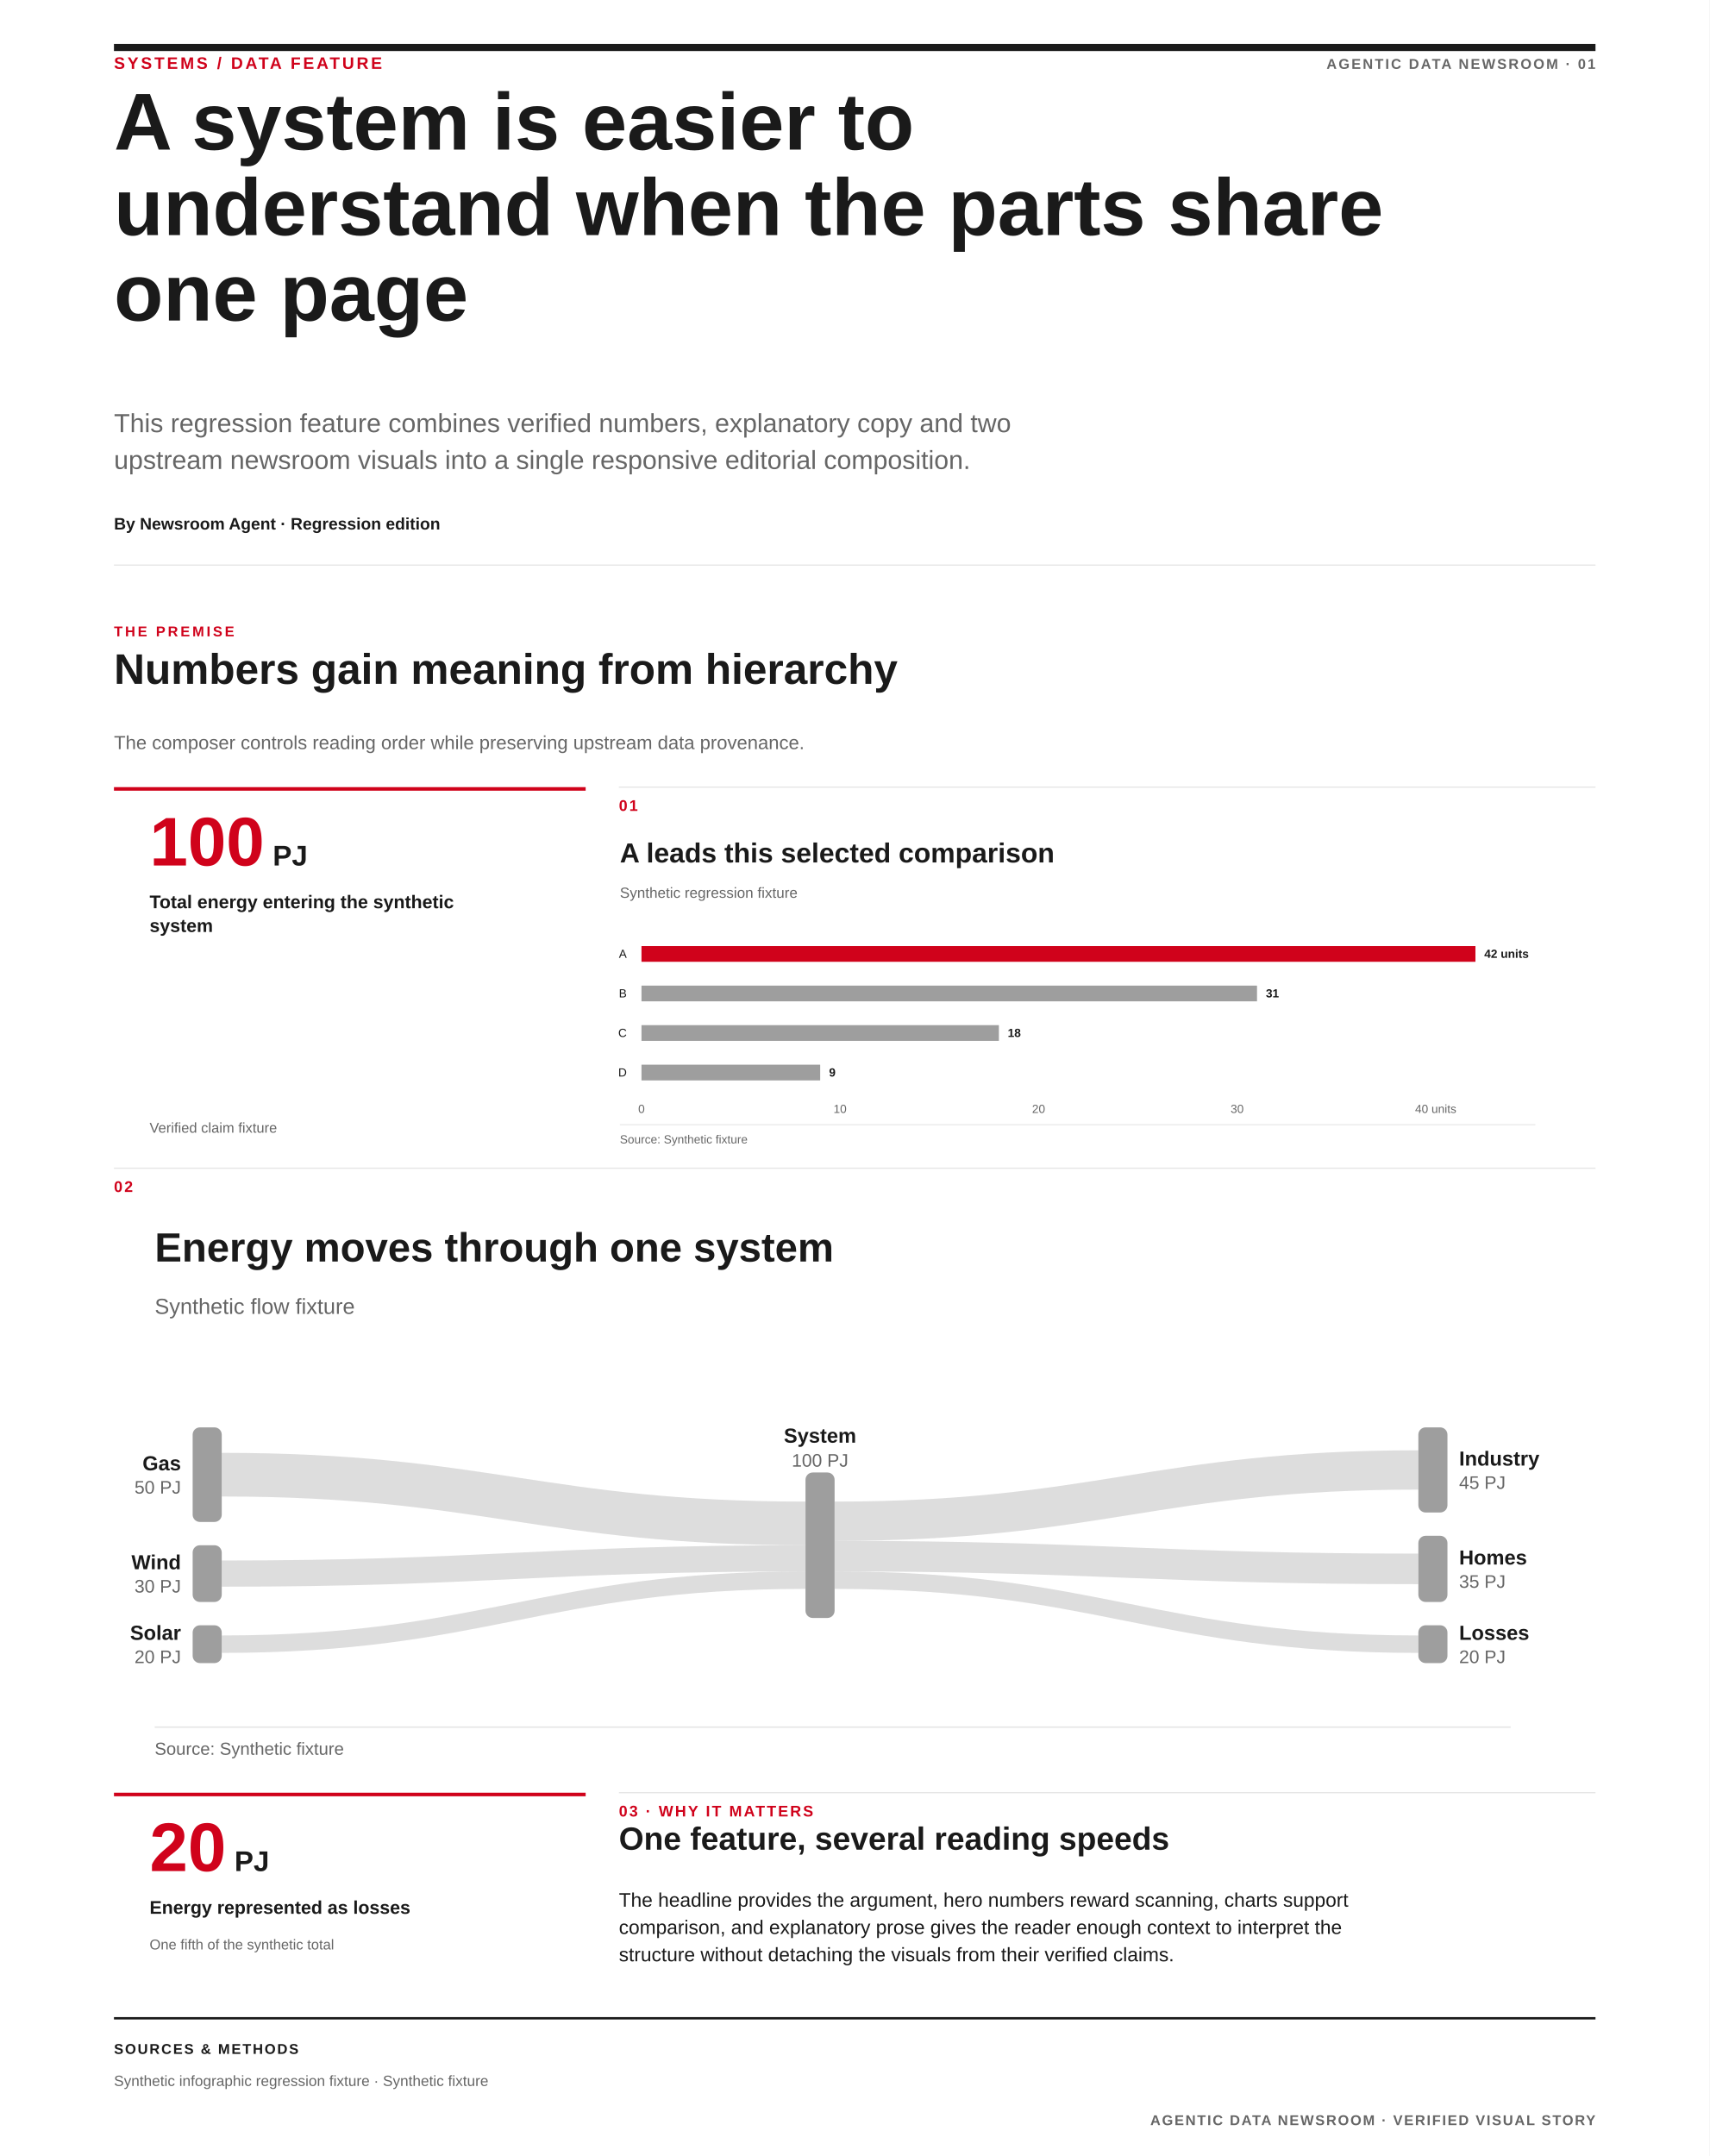
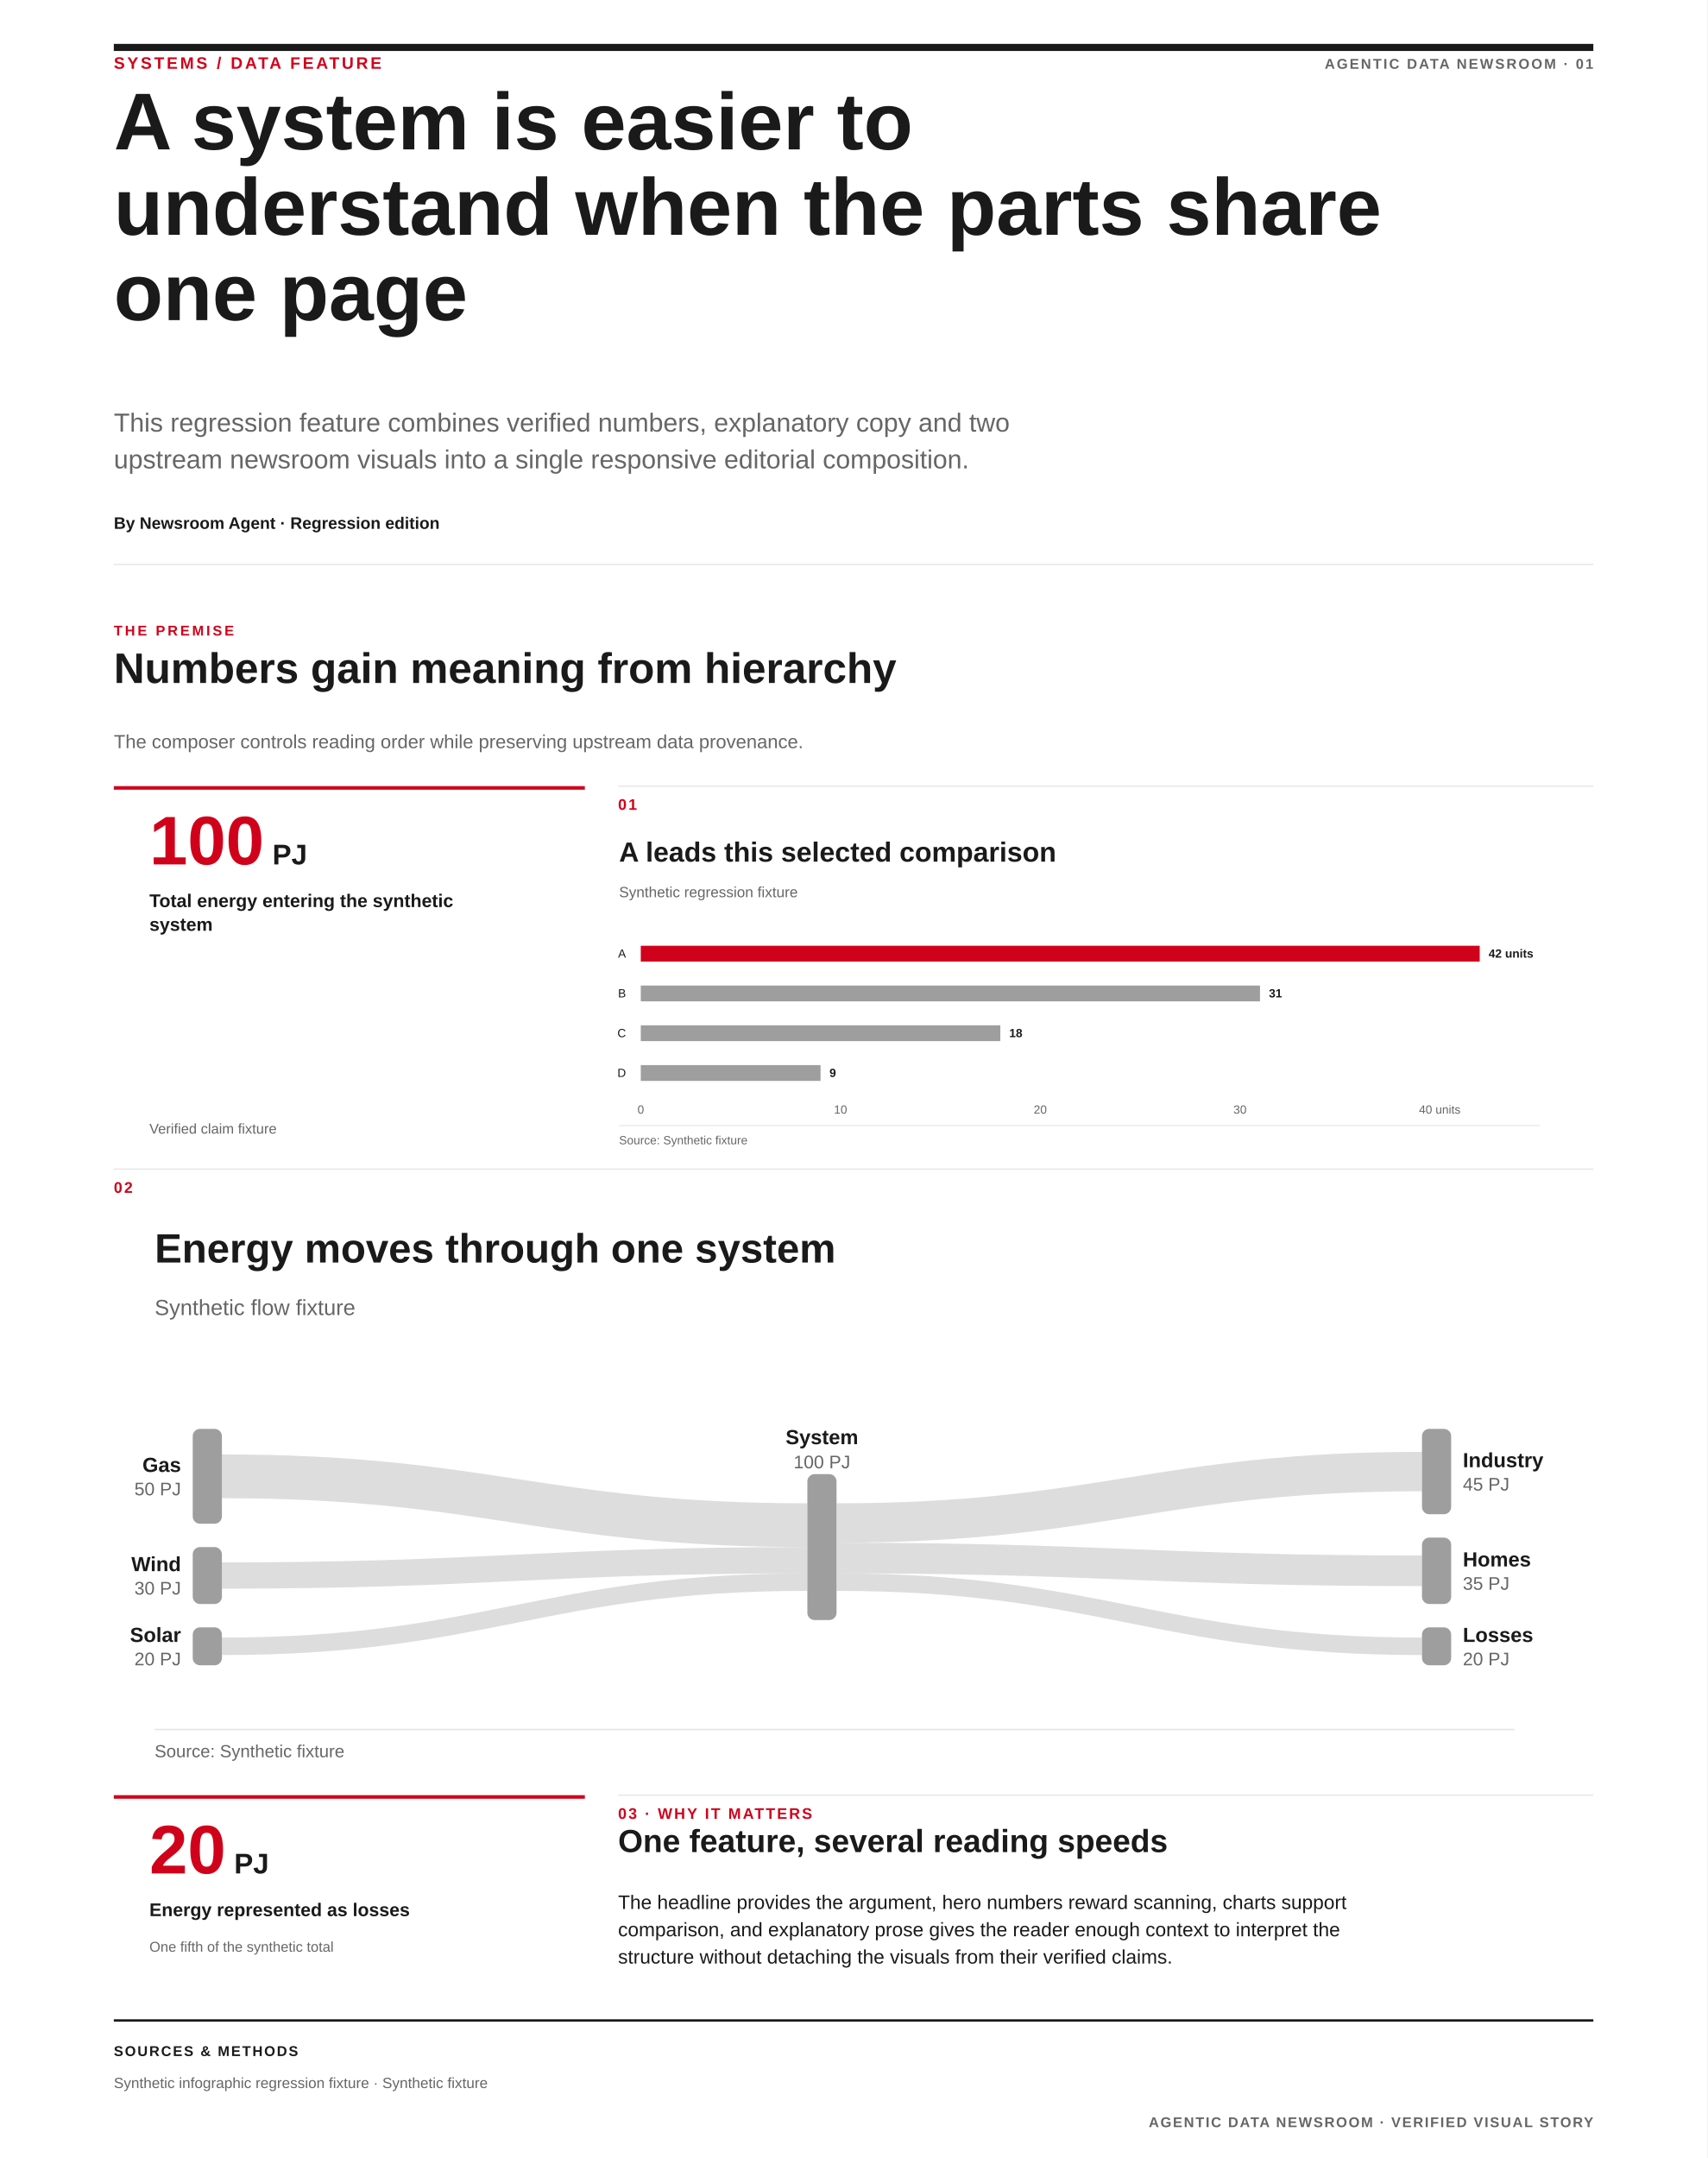
- <svg xmlns="http://www.w3.org/2000/svg" viewBox="0 0 1440 1816" role="img" aria-labelledby="info-title info-desc" data-infographic-version="1.0.0" data-viewport="desktop" data-layout-strategy="balanced">
-   <rect width="1440" height="1816" fill="#FFFFFF" />
+ <svg xmlns="http://www.w3.org/2000/svg" viewBox="0 0 1440 1820" role="img" aria-labelledby="info-title info-desc" data-infographic-version="1.0.0" data-viewport="desktop" data-layout-strategy="balanced">
+   <rect width="1440" height="1820" fill="#FFFFFF" />
  <line x1="96" y1="40" x2="1344" y2="40" stroke="#1A1A1A" stroke-width="6" />
  <text x="96" y="58" font-family="'PingFang SC', 'Heiti SC', 'Noto Sans SC', 'Microsoft YaHei', Arial, Helvetica, sans-serif" font-size="14" font-weight="700" letter-spacing="2" fill="#D0021B">SYSTEMS / DATA FEATURE</text>
  <text x="1344" y="58" text-anchor="end" font-family="'PingFang SC', 'Heiti SC', 'Noto Sans SC', 'Microsoft YaHei', Arial, Helvetica, sans-serif" font-size="12" font-weight="700" letter-spacing="1.5" fill="#666666">AGENTIC DATA NEWSROOM · 01</text>
  <text x="96" y="126" text-anchor="start" font-family="'PingFang SC', 'Heiti SC', 'Noto Sans SC', 'Microsoft YaHei', Arial, Helvetica, sans-serif" font-size="68" font-weight="700" fill="#1A1A1A">A system is easier to</text>
  <text x="96" y="198" text-anchor="start" font-family="'PingFang SC', 'Heiti SC', 'Noto Sans SC', 'Microsoft YaHei', Arial, Helvetica, sans-serif" font-size="68" font-weight="700" fill="#1A1A1A">understand when the parts share</text>
  <text x="96" y="270" text-anchor="start" font-family="'PingFang SC', 'Heiti SC', 'Noto Sans SC', 'Microsoft YaHei', Arial, Helvetica, sans-serif" font-size="68" font-weight="700" fill="#1A1A1A">one page</text>
  <text x="96" y="364" text-anchor="start" font-family="'PingFang SC', 'Heiti SC', 'Noto Sans SC', 'Microsoft YaHei', Arial, Helvetica, sans-serif" font-size="22" font-weight="400" fill="#666666">This regression feature combines verified numbers, explanatory copy and two</text>
  <text x="96" y="395" text-anchor="start" font-family="'PingFang SC', 'Heiti SC', 'Noto Sans SC', 'Microsoft YaHei', Arial, Helvetica, sans-serif" font-size="22" font-weight="400" fill="#666666">upstream newsroom visuals into a single responsive editorial composition.</text>
  <text x="96" y="446" font-family="'PingFang SC', 'Heiti SC', 'Noto Sans SC', 'Microsoft YaHei', Arial, Helvetica, sans-serif" font-size="14" font-weight="600" fill="#1A1A1A">By Newsroom Agent  ·  Regression edition</text>
  <line x1="96" y1="476" x2="1344" y2="476" stroke="#E5E5E5" stroke-width="1" />
  <text x="96" y="536" font-family="'PingFang SC', 'Heiti SC', 'Noto Sans SC', 'Microsoft YaHei', Arial, Helvetica, sans-serif" font-size="12" font-weight="700" letter-spacing="2" fill="#D0021B">THE PREMISE</text>
  <text x="96" y="576" text-anchor="start" font-family="'PingFang SC', 'Heiti SC', 'Noto Sans SC', 'Microsoft YaHei', Arial, Helvetica, sans-serif" font-size="36" font-weight="700" fill="#1A1A1A">Numbers gain meaning from hierarchy</text>
  <text x="96" y="631" text-anchor="start" font-family="'PingFang SC', 'Heiti SC', 'Noto Sans SC', 'Microsoft YaHei', Arial, Helvetica, sans-serif" font-size="16" font-weight="400" fill="#666666">The composer controls reading order while preserving upstream data provenance.</text>
  <rect data-role="hero-stat" data-module-id="stat-total" x="96" y="663" width="397.333" height="3" fill="#D0021B" />
  <text x="126" y="729" font-family="'PingFang SC', 'Heiti SC', 'Noto Sans SC', 'Microsoft YaHei', Arial, Helvetica, sans-serif" font-size="58" font-weight="700" fill="#D0021B">100<tspan font-size="24" dx="7" fill="#1A1A1A">PJ</tspan>
  </text>
  <text x="126" y="765" text-anchor="start" font-family="'PingFang SC', 'Heiti SC', 'Noto Sans SC', 'Microsoft YaHei', Arial, Helvetica, sans-serif" font-size="15.5" font-weight="700" fill="#1A1A1A">Total energy entering the synthetic</text>
  <text x="126" y="785" text-anchor="start" font-family="'PingFang SC', 'Heiti SC', 'Noto Sans SC', 'Microsoft YaHei', Arial, Helvetica, sans-serif" font-size="15.5" font-weight="700" fill="#1A1A1A">system</text>
-   <text x="126" y="954.056" text-anchor="start" font-family="'PingFang SC', 'Heiti SC', 'Noto Sans SC', 'Microsoft YaHei', Arial, Helvetica, sans-serif" font-size="12" font-weight="400" fill="#666666">Verified claim fixture</text>
-   <rect data-role="hero-stat" data-module-id="stat-total" x="96" y="973.056" width="1" height="1" fill="none" />
+   <text x="126" y="956.056" text-anchor="start" font-family="'PingFang SC', 'Heiti SC', 'Noto Sans SC', 'Microsoft YaHei', Arial, Helvetica, sans-serif" font-size="12" font-weight="400" fill="#666666">Verified claim fixture</text>
+   <rect data-role="hero-stat" data-module-id="stat-total" x="96" y="975.056" width="1" height="1" fill="none" />
  <line x1="521.333" y1="663" x2="1344" y2="663" stroke="#E5E5E5" stroke-width="1" />
  <text x="521.333" y="683" font-family="'PingFang SC', 'Heiti SC', 'Noto Sans SC', 'Microsoft YaHei', Arial, Helvetica, sans-serif" font-size="13" font-weight="700" letter-spacing="1.5" fill="#D0021B">01</text>
-   <svg data-role="infographic-visual" data-module-id="bar" x="521.333" y="695" width="822.667" height="273.056" viewBox="53 0 987 330" preserveAspectRatio="xMinYMin meet">
+   <svg data-role="infographic-visual" data-module-id="bar" x="521.333" y="695" width="822.667" height="275.056" viewBox="53 0 987 330" preserveAspectRatio="xMinYMin meet">
    <rect width="1040" height="376" fill="#FFFFFF" />
    <text x="54" y="38" text-anchor="start" font-family="'PingFang SC', 'Heiti SC', 'Noto Sans SC', 'Microsoft YaHei', Arial, Helvetica, sans-serif" font-size="28" font-weight="700" fill="#1A1A1A">A leads this selected comparison</text>
    <text x="54" y="74" text-anchor="start" font-family="'PingFang SC', 'Heiti SC', 'Noto Sans SC', 'Microsoft YaHei', Arial, Helvetica, sans-serif" font-size="15" font-weight="400" fill="#666666">Synthetic regression fixture</text>
    <text x="76" y="293" text-anchor="middle" font-family="'PingFang SC', 'Heiti SC', 'Noto Sans SC', 'Microsoft YaHei', Arial, Helvetica, sans-serif" font-size="12" fill="#666666">0</text>
    <text x="278.143" y="293" text-anchor="middle" font-family="'PingFang SC', 'Heiti SC', 'Noto Sans SC', 'Microsoft YaHei', Arial, Helvetica, sans-serif" font-size="12" fill="#666666">10</text>
    <text x="480.286" y="293" text-anchor="middle" font-family="'PingFang SC', 'Heiti SC', 'Noto Sans SC', 'Microsoft YaHei', Arial, Helvetica, sans-serif" font-size="12" fill="#666666">20</text>
    <text x="682.429" y="293" text-anchor="middle" font-family="'PingFang SC', 'Heiti SC', 'Noto Sans SC', 'Microsoft YaHei', Arial, Helvetica, sans-serif" font-size="12" fill="#666666">30</text>
    <text x="884.571" y="293" text-anchor="middle" font-family="'PingFang SC', 'Heiti SC', 'Noto Sans SC', 'Microsoft YaHei', Arial, Helvetica, sans-serif" font-size="12" fill="#666666">40 units</text>
    <text x="61" y="135.125" text-anchor="end" font-family="'PingFang SC', 'Heiti SC', 'Noto Sans SC', 'Microsoft YaHei', Arial, Helvetica, sans-serif" font-size="12" fill="#1A1A1A">A</text>
    <rect data-role="data-bar" x="76" y="123.125" width="849" height="16" fill="#D0021B" />
    <text x="934" y="135.125" text-anchor="start" font-family="'PingFang SC', 'Heiti SC', 'Noto Sans SC', 'Microsoft YaHei', Arial, Helvetica, sans-serif" font-size="12" font-weight="600" fill="#1A1A1A">42 units</text>
    <text x="61" y="175.375" text-anchor="end" font-family="'PingFang SC', 'Heiti SC', 'Noto Sans SC', 'Microsoft YaHei', Arial, Helvetica, sans-serif" font-size="12" fill="#1A1A1A">B</text>
    <rect data-role="data-bar" x="76" y="163.375" width="626.643" height="16" fill="#9E9E9E" />
    <text x="711.643" y="175.375" text-anchor="start" font-family="'PingFang SC', 'Heiti SC', 'Noto Sans SC', 'Microsoft YaHei', Arial, Helvetica, sans-serif" font-size="12" font-weight="600" fill="#1A1A1A">31</text>
    <text x="61" y="215.625" text-anchor="end" font-family="'PingFang SC', 'Heiti SC', 'Noto Sans SC', 'Microsoft YaHei', Arial, Helvetica, sans-serif" font-size="12" fill="#1A1A1A">C</text>
    <rect data-role="data-bar" x="76" y="203.625" width="363.857" height="16" fill="#9E9E9E" />
    <text x="448.857" y="215.625" text-anchor="start" font-family="'PingFang SC', 'Heiti SC', 'Noto Sans SC', 'Microsoft YaHei', Arial, Helvetica, sans-serif" font-size="12" font-weight="600" fill="#1A1A1A">18</text>
    <text x="61" y="255.875" text-anchor="end" font-family="'PingFang SC', 'Heiti SC', 'Noto Sans SC', 'Microsoft YaHei', Arial, Helvetica, sans-serif" font-size="12" fill="#1A1A1A">D</text>
    <rect data-role="data-bar" x="76" y="243.875" width="181.929" height="16" fill="#9E9E9E" />
    <text x="266.929" y="255.875" text-anchor="start" font-family="'PingFang SC', 'Heiti SC', 'Noto Sans SC', 'Microsoft YaHei', Arial, Helvetica, sans-serif" font-size="12" font-weight="600" fill="#1A1A1A">9</text>
    <line x1="54" y1="305" x2="986" y2="305" stroke="#E5E5E5" stroke-width="1" />
    <text x="54" y="324" text-anchor="start" font-family="'PingFang SC', 'Heiti SC', 'Noto Sans SC', 'Microsoft YaHei', Arial, Helvetica, sans-serif" font-size="12" font-weight="400" fill="#666666">Source: Synthetic fixture</text>
  </svg>
-   <line x1="96" y1="984" x2="1344" y2="984" stroke="#E5E5E5" stroke-width="1" />
-   <text x="96" y="1004" font-family="'PingFang SC', 'Heiti SC', 'Noto Sans SC', 'Microsoft YaHei', Arial, Helvetica, sans-serif" font-size="13" font-weight="700" letter-spacing="1.5" fill="#D0021B">02</text>
-   <svg data-role="infographic-visual" data-module-id="flow" x="96" y="1016" width="1248" height="469.385" viewBox="26 0 1014 383" preserveAspectRatio="xMinYMin meet">
+   <line x1="96" y1="986" x2="1344" y2="986" stroke="#E5E5E5" stroke-width="1" />
+   <text x="96" y="1006" font-family="'PingFang SC', 'Heiti SC', 'Noto Sans SC', 'Microsoft YaHei', Arial, Helvetica, sans-serif" font-size="13" font-weight="700" letter-spacing="1.5" fill="#D0021B">02</text>
+   <svg data-role="infographic-visual" data-module-id="flow" x="96" y="1018" width="1248" height="471.385" viewBox="26 0 1014 383" preserveAspectRatio="xMinYMin meet">
    <rect width="1040" height="429" fill="#FFFFFF" />
    <text x="54" y="38" text-anchor="start" font-family="'PingFang SC', 'Heiti SC', 'Noto Sans SC', 'Microsoft YaHei', Arial, Helvetica, sans-serif" font-size="28" font-weight="700" fill="#1A1A1A">Energy moves through one system</text>
    <text x="54" y="74" text-anchor="start" font-family="'PingFang SC', 'Heiti SC', 'Noto Sans SC', 'Microsoft YaHei', Arial, Helvetica, sans-serif" font-size="15" font-weight="400" fill="#666666">Synthetic flow fixture</text>
    <path data-role="flow-hit" data-flow-key="Solar→System" d="M100.08,301 C280.638,301 320.762,257 501.32,257" fill="none" stroke="transparent" stroke-width="30" stroke-linecap="round" pointer-events="stroke" />
    <path data-role="flow-link" data-flow-key="Solar→System" d="M100.08,301 C280.638,301 320.762,257 501.32,257" fill="none" stroke="#9E9E9E" stroke-width="12" stroke-opacity="0.35" stroke-linecap="butt" pointer-events="none" />
    <path data-role="flow-hit" data-flow-key="Wind→System" d="M100.08,252.5 C280.638,252.5 320.762,242 501.32,242" fill="none" stroke="transparent" stroke-width="45" stroke-linecap="round" pointer-events="stroke" />
    <path data-role="flow-link" data-flow-key="Wind→System" d="M100.08,252.5 C280.638,252.5 320.762,242 501.32,242" fill="none" stroke="#9E9E9E" stroke-width="18" stroke-opacity="0.35" stroke-linecap="butt" pointer-events="none" />
    <path data-role="flow-hit" data-flow-key="Gas→System" d="M100.08,184.5 C280.638,184.5 320.762,218 501.32,218" fill="none" stroke="transparent" stroke-width="75" stroke-linecap="round" pointer-events="stroke" />
    <path data-role="flow-link" data-flow-key="Gas→System" d="M100.08,184.5 C280.638,184.5 320.762,218 501.32,218" fill="none" stroke="#9E9E9E" stroke-width="30" stroke-opacity="0.35" stroke-linecap="butt" pointer-events="none" />
    <path data-role="flow-hit" data-flow-key="System→Homes" d="M521.32,240.5 C701.878,240.5 742.002,249.25 922.56,249.25" fill="none" stroke="transparent" stroke-width="52.5" stroke-linecap="round" pointer-events="stroke" />
    <path data-role="flow-link" data-flow-key="System→Homes" d="M521.32,240.5 C701.878,240.5 742.002,249.25 922.56,249.25" fill="none" stroke="#9E9E9E" stroke-width="21" stroke-opacity="0.35" stroke-linecap="butt" pointer-events="none" />
    <path data-role="flow-hit" data-flow-key="System→Industry" d="M521.32,216.5 C701.878,216.5 742.002,181.25 922.56,181.25" fill="none" stroke="transparent" stroke-width="67.5" stroke-linecap="round" pointer-events="stroke" />
    <path data-role="flow-link" data-flow-key="System→Industry" d="M521.32,216.5 C701.878,216.5 742.002,181.25 922.56,181.25" fill="none" stroke="#9E9E9E" stroke-width="27" stroke-opacity="0.35" stroke-linecap="butt" pointer-events="none" />
    <path data-role="flow-hit" data-flow-key="System→Losses" d="M521.32,257 C701.878,257 742.002,301 922.56,301" fill="none" stroke="transparent" stroke-width="30" stroke-linecap="round" pointer-events="stroke" />
    <path data-role="flow-link" data-flow-key="System→Losses" d="M521.32,257 C701.878,257 742.002,301 922.56,301" fill="none" stroke="#9E9E9E" stroke-width="12" stroke-opacity="0.35" stroke-linecap="butt" pointer-events="none" />
    <rect data-role="flow-node" data-value="50" x="80.08" y="152" width="20" height="65" rx="5" fill="#9E9E9E" />
    <text data-role="flow-node-label" x="72.08" y="181.5" text-anchor="end" font-family="'PingFang SC', 'Heiti SC', 'Noto Sans SC', 'Microsoft YaHei', Arial, Helvetica, sans-serif" font-size="14" font-weight="700" fill="#1A1A1A">Gas</text>
    <text data-role="flow-node-value" x="72.08" y="197.5" text-anchor="end" font-family="'PingFang SC', 'Heiti SC', 'Noto Sans SC', 'Microsoft YaHei', Arial, Helvetica, sans-serif" font-size="12.5" fill="#666666">50 PJ</text>
    <rect data-role="flow-node" data-value="30" x="80.08" y="233" width="20" height="39" rx="5" fill="#9E9E9E" />
    <text data-role="flow-node-label" x="72.08" y="249.5" text-anchor="end" font-family="'PingFang SC', 'Heiti SC', 'Noto Sans SC', 'Microsoft YaHei', Arial, Helvetica, sans-serif" font-size="14" font-weight="700" fill="#1A1A1A">Wind</text>
    <text data-role="flow-node-value" x="72.08" y="265.5" text-anchor="end" font-family="'PingFang SC', 'Heiti SC', 'Noto Sans SC', 'Microsoft YaHei', Arial, Helvetica, sans-serif" font-size="12.5" fill="#666666">30 PJ</text>
    <rect data-role="flow-node" data-value="20" x="80.08" y="288" width="20" height="26" rx="5" fill="#9E9E9E" />
    <text data-role="flow-node-label" x="72.08" y="298" text-anchor="end" font-family="'PingFang SC', 'Heiti SC', 'Noto Sans SC', 'Microsoft YaHei', Arial, Helvetica, sans-serif" font-size="14" font-weight="700" fill="#1A1A1A">Solar</text>
    <text data-role="flow-node-value" x="72.08" y="314" text-anchor="end" font-family="'PingFang SC', 'Heiti SC', 'Noto Sans SC', 'Microsoft YaHei', Arial, Helvetica, sans-serif" font-size="12.5" fill="#666666">20 PJ</text>
    <rect data-role="flow-node" data-value="100" x="501.32" y="183" width="20" height="100" rx="5" fill="#9E9E9E" />
    <text data-role="flow-node-label" x="511.32" y="162.5" text-anchor="middle" font-family="'PingFang SC', 'Heiti SC', 'Noto Sans SC', 'Microsoft YaHei', Arial, Helvetica, sans-serif" font-size="14" font-weight="700" fill="#1A1A1A">System</text>
    <text data-role="flow-node-value" x="511.32" y="179" text-anchor="middle" font-family="'PingFang SC', 'Heiti SC', 'Noto Sans SC', 'Microsoft YaHei', Arial, Helvetica, sans-serif" font-size="12.5" fill="#666666">100 PJ</text>
    <rect data-role="flow-node" data-value="45" x="922.56" y="152" width="20" height="58.5" rx="5" fill="#9E9E9E" />
    <text data-role="flow-node-label" x="950.56" y="178.25" text-anchor="start" font-family="'PingFang SC', 'Heiti SC', 'Noto Sans SC', 'Microsoft YaHei', Arial, Helvetica, sans-serif" font-size="14" font-weight="700" fill="#1A1A1A">Industry</text>
    <text data-role="flow-node-value" x="950.56" y="194.25" text-anchor="start" font-family="'PingFang SC', 'Heiti SC', 'Noto Sans SC', 'Microsoft YaHei', Arial, Helvetica, sans-serif" font-size="12.5" fill="#666666">45 PJ</text>
    <rect data-role="flow-node" data-value="35" x="922.56" y="226.5" width="20" height="45.5" rx="5" fill="#9E9E9E" />
    <text data-role="flow-node-label" x="950.56" y="246.25" text-anchor="start" font-family="'PingFang SC', 'Heiti SC', 'Noto Sans SC', 'Microsoft YaHei', Arial, Helvetica, sans-serif" font-size="14" font-weight="700" fill="#1A1A1A">Homes</text>
    <text data-role="flow-node-value" x="950.56" y="262.25" text-anchor="start" font-family="'PingFang SC', 'Heiti SC', 'Noto Sans SC', 'Microsoft YaHei', Arial, Helvetica, sans-serif" font-size="12.5" fill="#666666">35 PJ</text>
    <rect data-role="flow-node" data-value="20" x="922.56" y="288" width="20" height="26" rx="5" fill="#9E9E9E" />
    <text data-role="flow-node-label" x="950.56" y="298" text-anchor="start" font-family="'PingFang SC', 'Heiti SC', 'Noto Sans SC', 'Microsoft YaHei', Arial, Helvetica, sans-serif" font-size="14" font-weight="700" fill="#1A1A1A">Losses</text>
    <text data-role="flow-node-value" x="950.56" y="314" text-anchor="start" font-family="'PingFang SC', 'Heiti SC', 'Noto Sans SC', 'Microsoft YaHei', Arial, Helvetica, sans-serif" font-size="12.5" fill="#666666">20 PJ</text>
    <line x1="54" y1="358" x2="986" y2="358" stroke="#E5E5E5" stroke-width="1" />
    <text x="54" y="377" text-anchor="start" font-family="'PingFang SC', 'Heiti SC', 'Noto Sans SC', 'Microsoft YaHei', Arial, Helvetica, sans-serif" font-size="12" font-weight="400" fill="#666666">Source: Synthetic fixture</text>
  </svg>
-   <rect data-role="hero-stat" data-module-id="stat-loss" x="96" y="1510" width="397.333" height="3" fill="#D0021B" />
-   <text x="126" y="1576" font-family="'PingFang SC', 'Heiti SC', 'Noto Sans SC', 'Microsoft YaHei', Arial, Helvetica, sans-serif" font-size="58" font-weight="700" fill="#D0021B">20<tspan font-size="24" dx="7" fill="#1A1A1A">PJ</tspan>
+   <rect data-role="hero-stat" data-module-id="stat-loss" x="96" y="1514" width="397.333" height="3" fill="#D0021B" />
+   <text x="126" y="1580" font-family="'PingFang SC', 'Heiti SC', 'Noto Sans SC', 'Microsoft YaHei', Arial, Helvetica, sans-serif" font-size="58" font-weight="700" fill="#D0021B">20<tspan font-size="24" dx="7" fill="#1A1A1A">PJ</tspan>
  </text>
-   <text x="126" y="1612" text-anchor="start" font-family="'PingFang SC', 'Heiti SC', 'Noto Sans SC', 'Microsoft YaHei', Arial, Helvetica, sans-serif" font-size="15.5" font-weight="700" fill="#1A1A1A">Energy represented as losses</text>
-   <text x="126" y="1642" text-anchor="start" font-family="'PingFang SC', 'Heiti SC', 'Noto Sans SC', 'Microsoft YaHei', Arial, Helvetica, sans-serif" font-size="12" font-weight="400" fill="#666666">One fifth of the synthetic total</text>
-   <rect data-role="hero-stat" data-module-id="stat-loss" x="96" y="1661" width="1" height="1" fill="none" />
-   <line x1="521.333" y1="1510" x2="1344" y2="1510" stroke="#E5E5E5" stroke-width="1" />
-   <text x="521.333" y="1530" font-family="'PingFang SC', 'Heiti SC', 'Noto Sans SC', 'Microsoft YaHei', Arial, Helvetica, sans-serif" font-size="13" font-weight="700" letter-spacing="1.5" fill="#D0021B">03 · WHY IT MATTERS</text>
-   <text x="521.333" y="1558" text-anchor="start" font-family="'PingFang SC', 'Heiti SC', 'Noto Sans SC', 'Microsoft YaHei', Arial, Helvetica, sans-serif" font-size="27" font-weight="700" fill="#1A1A1A">One feature, several reading speeds</text>
-   <text x="521.333" y="1606" text-anchor="start" font-family="'PingFang SC', 'Heiti SC', 'Noto Sans SC', 'Microsoft YaHei', Arial, Helvetica, sans-serif" font-size="16.5" font-weight="400" fill="#1A1A1A">The headline provides the argument, hero numbers reward scanning, charts support</text>
-   <text x="521.333" y="1629" text-anchor="start" font-family="'PingFang SC', 'Heiti SC', 'Noto Sans SC', 'Microsoft YaHei', Arial, Helvetica, sans-serif" font-size="16.5" font-weight="400" fill="#1A1A1A">comparison, and explanatory prose gives the reader enough context to interpret the</text>
-   <text x="521.333" y="1652" text-anchor="start" font-family="'PingFang SC', 'Heiti SC', 'Noto Sans SC', 'Microsoft YaHei', Arial, Helvetica, sans-serif" font-size="16.5" font-weight="400" fill="#1A1A1A">structure without detaching the visuals from their verified claims.</text>
-   <line x1="96" y1="1700" x2="1344" y2="1700" stroke="#1A1A1A" stroke-width="2" />
-   <text x="96" y="1730" font-family="'PingFang SC', 'Heiti SC', 'Noto Sans SC', 'Microsoft YaHei', Arial, Helvetica, sans-serif" font-size="12" font-weight="700" letter-spacing="1.3" fill="#1A1A1A">SOURCES &amp; METHODS</text>
-   <text x="96" y="1757" text-anchor="start" font-family="'PingFang SC', 'Heiti SC', 'Noto Sans SC', 'Microsoft YaHei', Arial, Helvetica, sans-serif" font-size="12.5" font-weight="400" fill="#666666">Synthetic infographic regression fixture · Synthetic fixture</text>
-   <text x="1344" y="1790" text-anchor="end" font-family="'PingFang SC', 'Heiti SC', 'Noto Sans SC', 'Microsoft YaHei', Arial, Helvetica, sans-serif" font-size="12" font-weight="700" letter-spacing="1.2" fill="#666666">AGENTIC DATA NEWSROOM · VERIFIED VISUAL STORY</text>
+   <text x="126" y="1616" text-anchor="start" font-family="'PingFang SC', 'Heiti SC', 'Noto Sans SC', 'Microsoft YaHei', Arial, Helvetica, sans-serif" font-size="15.5" font-weight="700" fill="#1A1A1A">Energy represented as losses</text>
+   <text x="126" y="1646" text-anchor="start" font-family="'PingFang SC', 'Heiti SC', 'Noto Sans SC', 'Microsoft YaHei', Arial, Helvetica, sans-serif" font-size="12" font-weight="400" fill="#666666">One fifth of the synthetic total</text>
+   <rect data-role="hero-stat" data-module-id="stat-loss" x="96" y="1665" width="1" height="1" fill="none" />
+   <line x1="521.333" y1="1514" x2="1344" y2="1514" stroke="#E5E5E5" stroke-width="1" />
+   <text x="521.333" y="1534" font-family="'PingFang SC', 'Heiti SC', 'Noto Sans SC', 'Microsoft YaHei', Arial, Helvetica, sans-serif" font-size="13" font-weight="700" letter-spacing="1.5" fill="#D0021B">03 · WHY IT MATTERS</text>
+   <text x="521.333" y="1562" text-anchor="start" font-family="'PingFang SC', 'Heiti SC', 'Noto Sans SC', 'Microsoft YaHei', Arial, Helvetica, sans-serif" font-size="27" font-weight="700" fill="#1A1A1A">One feature, several reading speeds</text>
+   <text x="521.333" y="1610" text-anchor="start" font-family="'PingFang SC', 'Heiti SC', 'Noto Sans SC', 'Microsoft YaHei', Arial, Helvetica, sans-serif" font-size="16.5" font-weight="400" fill="#1A1A1A">The headline provides the argument, hero numbers reward scanning, charts support</text>
+   <text x="521.333" y="1633" text-anchor="start" font-family="'PingFang SC', 'Heiti SC', 'Noto Sans SC', 'Microsoft YaHei', Arial, Helvetica, sans-serif" font-size="16.5" font-weight="400" fill="#1A1A1A">comparison, and explanatory prose gives the reader enough context to interpret the</text>
+   <text x="521.333" y="1656" text-anchor="start" font-family="'PingFang SC', 'Heiti SC', 'Noto Sans SC', 'Microsoft YaHei', Arial, Helvetica, sans-serif" font-size="16.5" font-weight="400" fill="#1A1A1A">structure without detaching the visuals from their verified claims.</text>
+   <line x1="96" y1="1704" x2="1344" y2="1704" stroke="#1A1A1A" stroke-width="2" />
+   <text x="96" y="1734" font-family="'PingFang SC', 'Heiti SC', 'Noto Sans SC', 'Microsoft YaHei', Arial, Helvetica, sans-serif" font-size="12" font-weight="700" letter-spacing="1.3" fill="#1A1A1A">SOURCES &amp; METHODS</text>
+   <text x="96" y="1761" text-anchor="start" font-family="'PingFang SC', 'Heiti SC', 'Noto Sans SC', 'Microsoft YaHei', Arial, Helvetica, sans-serif" font-size="12.5" font-weight="400" fill="#666666">Synthetic infographic regression fixture · Synthetic fixture</text>
+   <text x="1344" y="1794" text-anchor="end" font-family="'PingFang SC', 'Heiti SC', 'Noto Sans SC', 'Microsoft YaHei', Arial, Helvetica, sans-serif" font-size="12" font-weight="700" letter-spacing="1.2" fill="#666666">AGENTIC DATA NEWSROOM · VERIFIED VISUAL STORY</text>
  <rect data-role="module-boundary" data-module-id="section-1" x="96" y="494" width="1248" height="141" fill="none" stroke="none" />
-   <rect data-role="module-boundary" data-module-id="stat-total" x="96" y="663" width="397.333" height="311.056" fill="none" stroke="none" />
-   <rect data-role="module-boundary" data-module-id="bar" x="521.333" y="663" width="822.667" height="311.056" fill="none" stroke="none" />
-   <rect data-role="module-boundary" data-module-id="flow" x="96" y="984" width="1248" height="507.385" fill="none" stroke="none" />
-   <rect data-role="module-boundary" data-module-id="stat-loss" x="96" y="1510" width="397.333" height="152" fill="none" stroke="none" />
-   <rect data-role="module-boundary" data-module-id="text" x="521.333" y="1510" width="822.667" height="152" fill="none" stroke="none" />
+   <rect data-role="module-boundary" data-module-id="stat-total" x="96" y="663" width="397.333" height="313.056" fill="none" stroke="none" />
+   <rect data-role="module-boundary" data-module-id="bar" x="521.333" y="663" width="822.667" height="313.056" fill="none" stroke="none" />
+   <rect data-role="module-boundary" data-module-id="flow" x="96" y="986" width="1248" height="509.385" fill="none" stroke="none" />
+   <rect data-role="module-boundary" data-module-id="stat-loss" x="96" y="1514" width="397.333" height="152" fill="none" stroke="none" />
+   <rect data-role="module-boundary" data-module-id="text" x="521.333" y="1514" width="822.667" height="152" fill="none" stroke="none" />
</svg>
